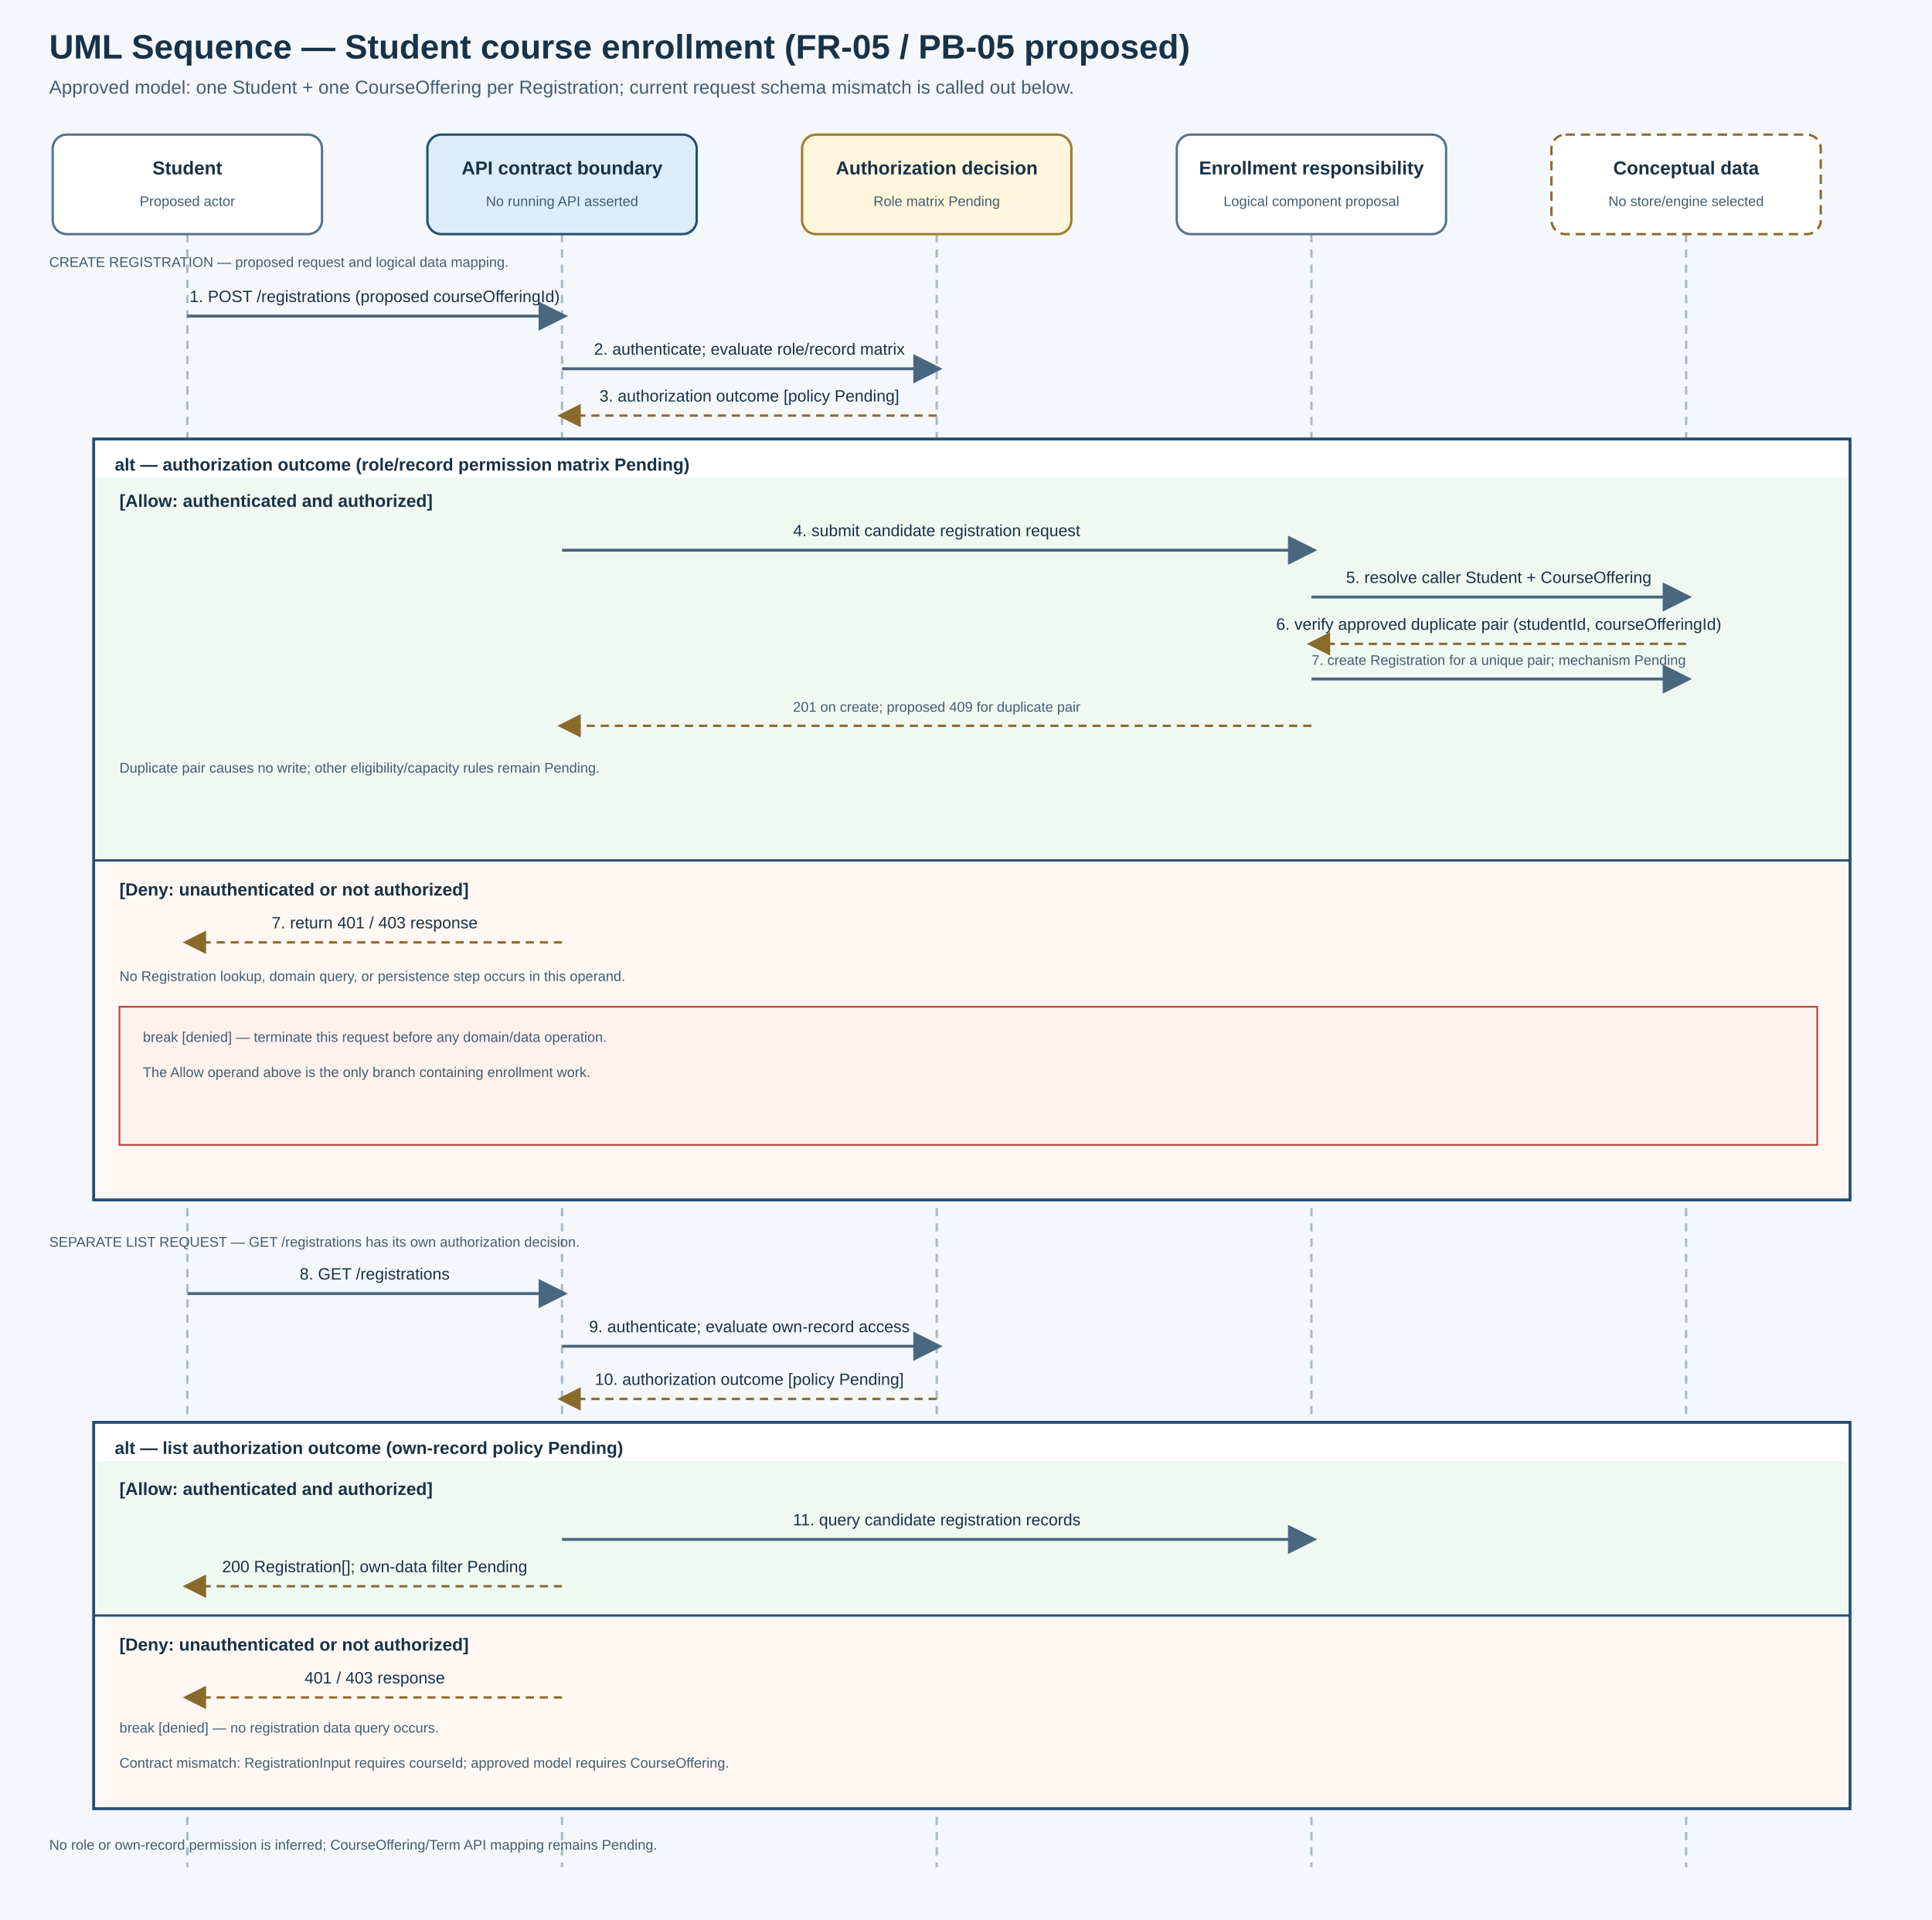
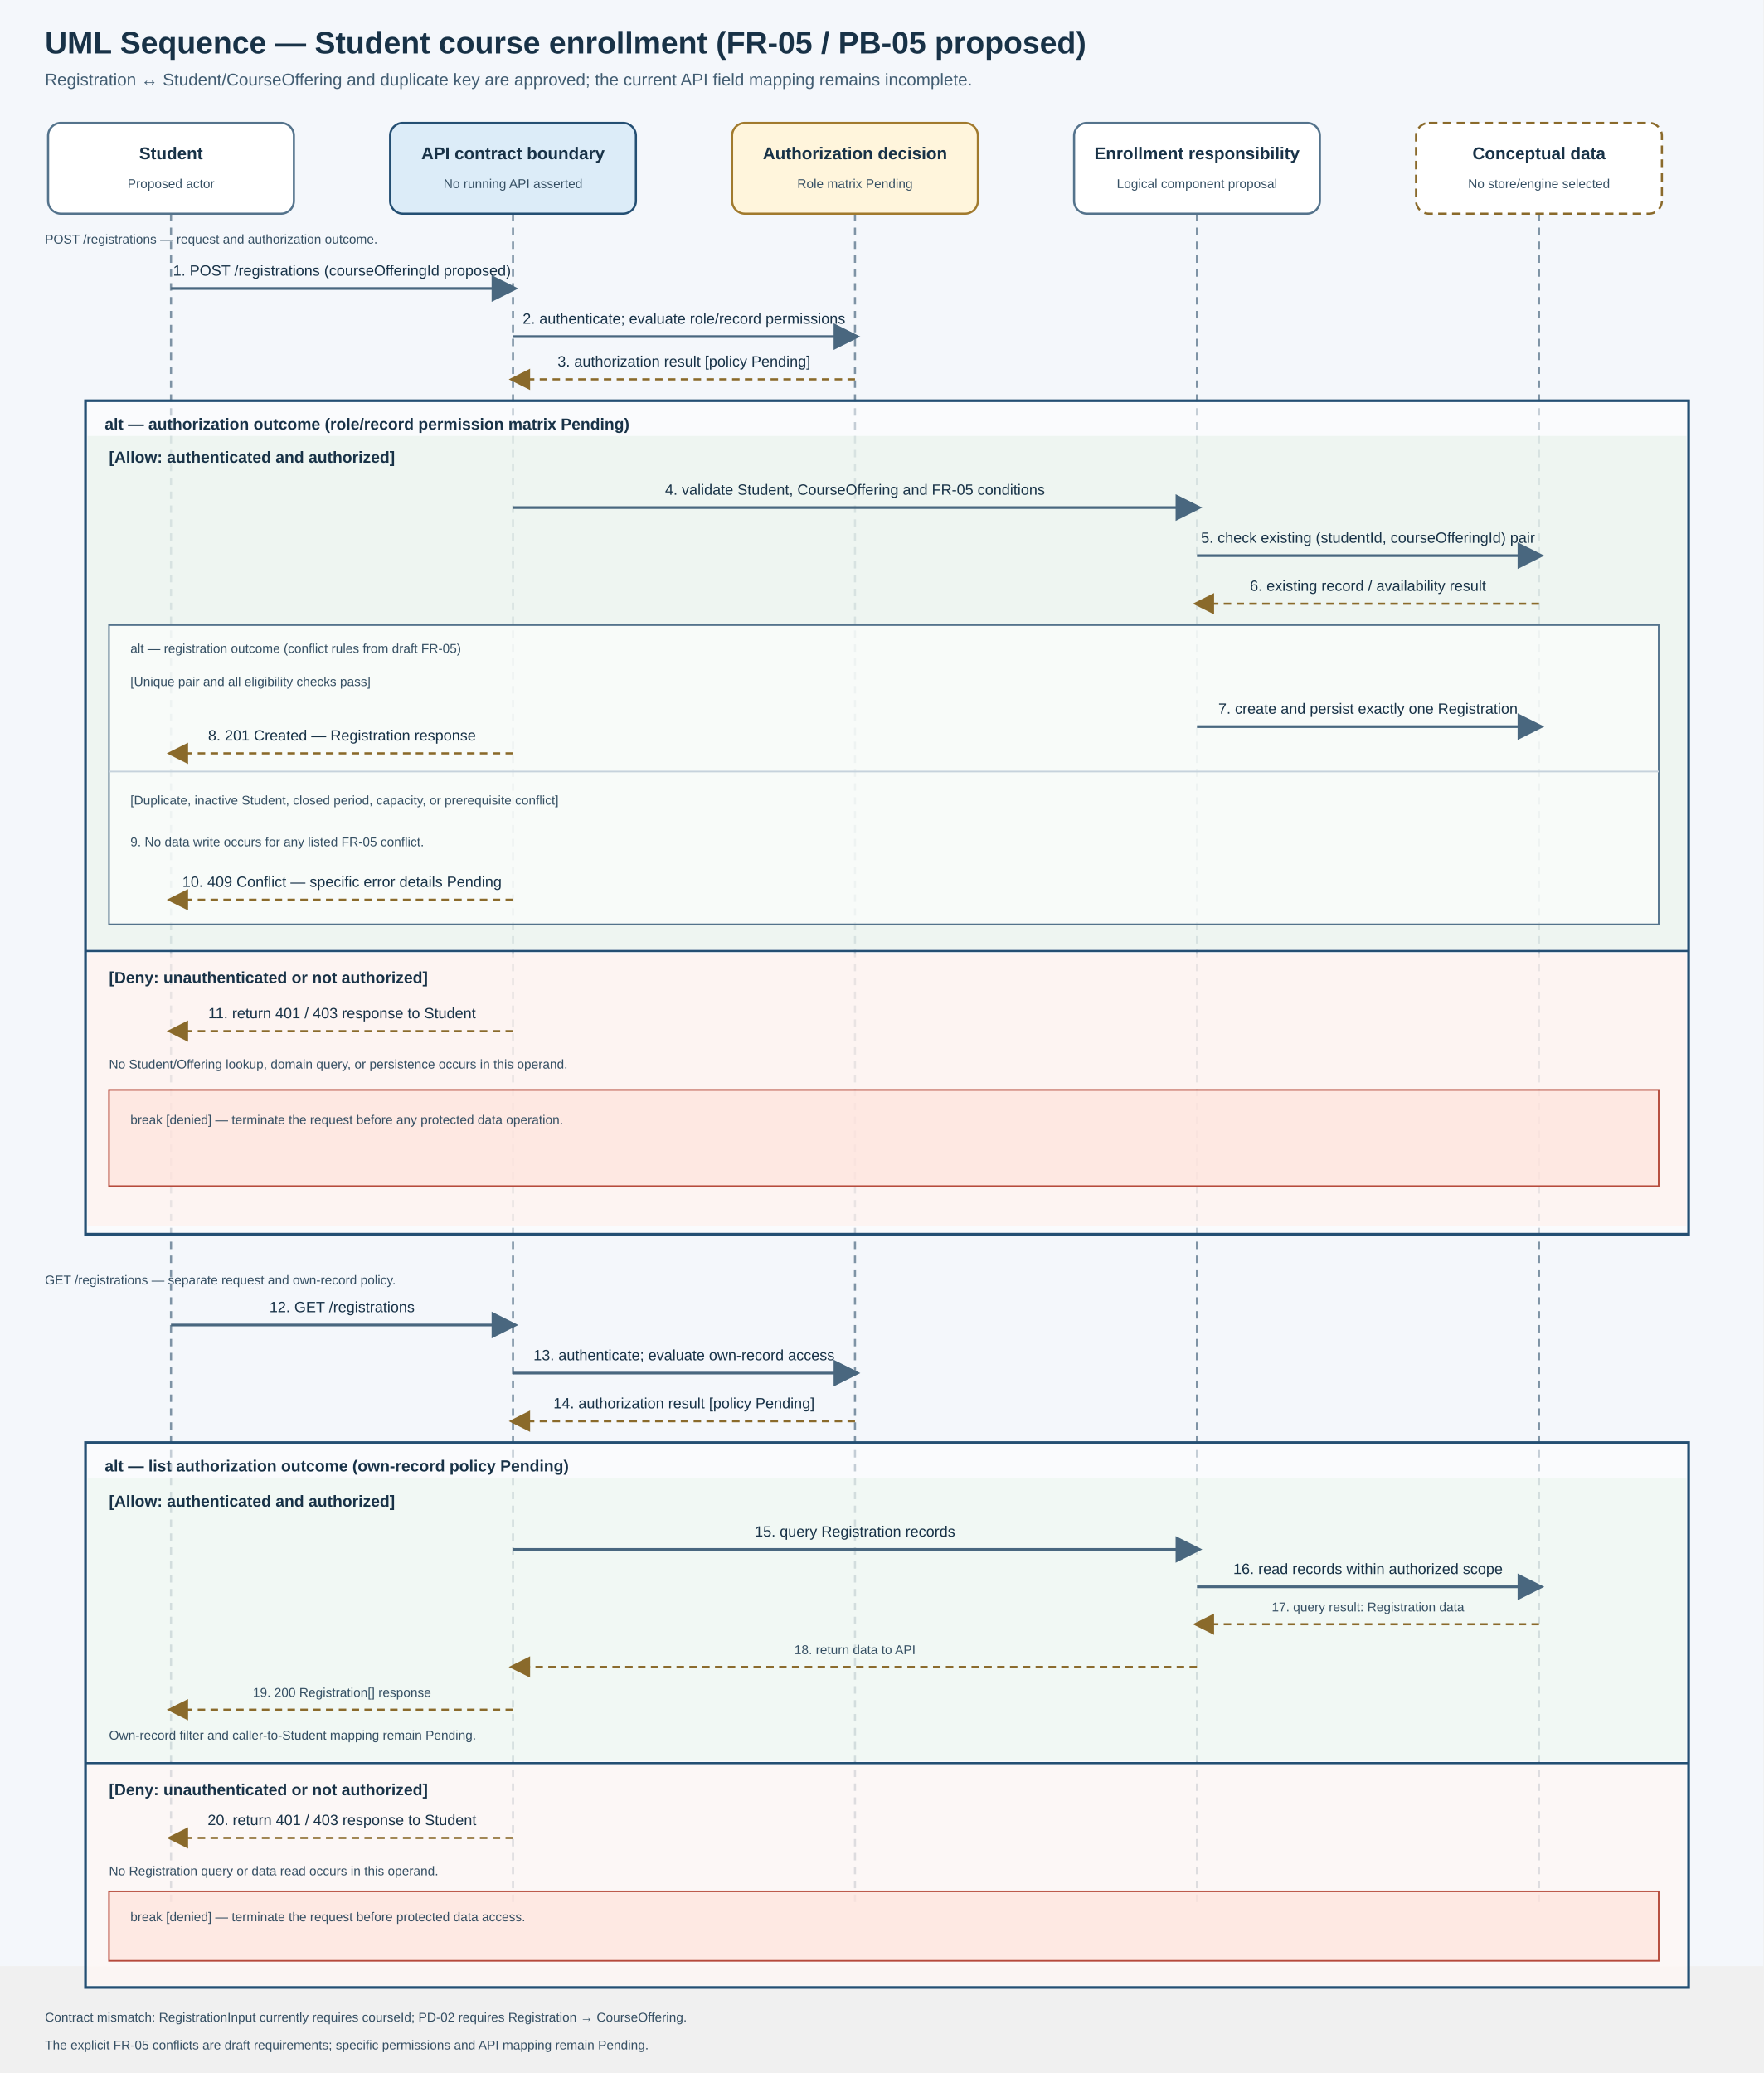
- <svg xmlns="http://www.w3.org/2000/svg" width="1650" height="1640" viewBox="0 0 1650 1640" role="img" aria-labelledby="title description">
+ <svg xmlns="http://www.w3.org/2000/svg" width="1650" height="1940" viewBox="0 0 1650 1940" role="img" aria-labelledby="title description">
  <defs>
    <marker id="msg" markerWidth="10" markerHeight="10" refX="8" refY="5" orient="auto">
      <path d="M0,0 L10,5 L0,10 z" fill="#49677f" />
    </marker>
    <marker id="reply" markerWidth="10" markerHeight="10" refX="8" refY="5" orient="auto">
      <path d="M0,0 L10,5 L0,10 z" fill="#8a6a2b" />
    </marker>
    <style>
      text { font-family: Arial, Helvetica, sans-serif; fill: #183247; }
      .title { font-size: 29px; font-weight: 700; }
      .subtitle { font-size: 16px; fill: #425d72; }
      .part { font-size: 16px; font-weight: 700; }
      .msg { font-size: 14px; }
      .frame { font-size: 15px; font-weight: 700; }
-       .small { font-size: 12px; fill: #425d72; }
+       .small { font-size: 12px; fill: #354f63; }
    </style>
  </defs>
-   <rect width="1650" height="1640" fill="#f4f7fb" />
+   <rect width="1650" height="1840" fill="#f4f7fb" />
  <text class="title" x="42" y="50">UML Sequence — Student course enrollment (FR-05 / PB-05 proposed)</text>
-   <text class="subtitle" x="42" y="80">Approved model: one Student + one CourseOffering per Registration; current request schema mismatch is called out below.</text>
-   <g stroke="#a9bac7" stroke-width="2" stroke-dasharray="7 6">
-     <path d="M160 200 V1595" />
-     <path d="M480 200 V1595" />
-     <path d="M800 200 V1595" />
-     <path d="M1120 200 V1595" />
-     <path d="M1440 200 V1595" />
+   <text class="subtitle" x="42" y="80">Registration ↔ Student/CourseOffering and duplicate key are approved; the current API field mapping remains incomplete.</text>
+   <g stroke="#71899b" stroke-width="2" stroke-dasharray="7 6" stroke-opacity="0.9">
+     <path d="M160 200 V1780" />
+     <path d="M480 200 V1780" />
+     <path d="M800 200 V1780" />
+     <path d="M1120 200 V1780" />
+     <path d="M1440 200 V1780" />
  </g>
  <g>
    <rect x="45" y="115" width="230" height="85" rx="12" fill="#ffffff" stroke="#54738c" stroke-width="2" />
    <text class="part" x="160" y="149" text-anchor="middle">Student</text>
    <text class="small" x="160" y="176" text-anchor="middle">Proposed actor</text>
    <rect x="365" y="115" width="230" height="85" rx="12" fill="#dcecf8" stroke="#244f73" stroke-width="2" />
    <text class="part" x="480" y="149" text-anchor="middle">API contract boundary</text>
    <text class="small" x="480" y="176" text-anchor="middle">No running API asserted</text>
    <rect x="685" y="115" width="230" height="85" rx="12" fill="#fff5dc" stroke="#a17a2d" stroke-width="2" />
    <text class="part" x="800" y="149" text-anchor="middle">Authorization decision</text>
    <text class="small" x="800" y="176" text-anchor="middle">Role matrix Pending</text>
    <rect x="1005" y="115" width="230" height="85" rx="12" fill="#ffffff" stroke="#54738c" stroke-width="2" />
    <text class="part" x="1120" y="149" text-anchor="middle">Enrollment responsibility</text>
    <text class="small" x="1120" y="176" text-anchor="middle">Logical component proposal</text>
    <rect x="1325" y="115" width="230" height="85" rx="12" fill="#ffffff" stroke="#8a6a2b" stroke-width="2" stroke-dasharray="8 5" />
    <text class="part" x="1440" y="149" text-anchor="middle">Conceptual data</text>
    <text class="small" x="1440" y="176" text-anchor="middle">No store/engine selected</text>
  </g>
-   <text class="small" x="42" y="228">CREATE REGISTRATION — proposed request and logical data mapping.</text>
+   <text class="small" x="42" y="228">POST /registrations — request and authorization outcome.</text>
  <path d="M160 270 H480" stroke="#49677f" stroke-width="2.5" marker-end="url(#msg)" />
-   <text class="msg" x="320" y="258" text-anchor="middle">1. POST /registrations (proposed courseOfferingId)</text>
+   <text class="msg" x="320" y="258" text-anchor="middle">1. POST /registrations (courseOfferingId proposed)</text>
  <path d="M480 315 H800" stroke="#49677f" stroke-width="2.5" marker-end="url(#msg)" />
-   <text class="msg" x="640" y="303" text-anchor="middle">2. authenticate; evaluate role/record matrix</text>
+   <text class="msg" x="640" y="303" text-anchor="middle">2. authenticate; evaluate role/record permissions</text>
  <path d="M800 355 H480" stroke="#8a6a2b" stroke-width="2" stroke-dasharray="7 5" marker-end="url(#reply)" />
-   <text class="msg" x="640" y="343" text-anchor="middle">3. authorization outcome [policy Pending]</text>
-   <rect x="80" y="375" width="1500" height="650" fill="#ffffff" stroke="#244f73" stroke-width="2.5" />
+   <text class="msg" x="640" y="343" text-anchor="middle">3. authorization result [policy Pending]</text>
+   <rect x="80" y="375" width="1500" height="780" fill="#ffffff" fill-opacity="0.54" stroke="#244f73" stroke-width="2.5" />
  <text class="frame" x="98" y="402">alt — authorization outcome (role/record permission matrix Pending)</text>
-   <path d="M80 735 H1580" stroke="#244f73" stroke-width="2" />
-   <rect x="82" y="408" width="1496" height="325" fill="#f0f8f2" />
+   <path d="M80 890 H1580" stroke="#244f73" stroke-width="2" />
+   <rect x="82" y="408" width="1496" height="480" fill="#e5f2e8" fill-opacity="0.58" />
  <text class="frame" x="102" y="433">[Allow: authenticated and authorized]</text>
-   <path d="M480 470 H1120" stroke="#49677f" stroke-width="2.5" marker-end="url(#msg)" />
-   <text class="msg" x="800" y="458" text-anchor="middle">4. submit candidate registration request</text>
-   <path d="M1120 510 H1440" stroke="#49677f" stroke-width="2.5" marker-end="url(#msg)" />
-   <text class="msg" x="1280" y="498" text-anchor="middle">5. resolve caller Student + CourseOffering</text>
-   <path d="M1440 550 H1120" stroke="#8a6a2b" stroke-width="2" stroke-dasharray="7 5" marker-end="url(#reply)" />
-   <text class="msg" x="1280" y="538" text-anchor="middle">6. verify approved duplicate pair (studentId, courseOfferingId)</text>
-   <path d="M1120 580 H1440" stroke="#49677f" stroke-width="2.5" marker-end="url(#msg)" />
-   <text class="small" x="1280" y="568" text-anchor="middle">7. create Registration for a unique pair; mechanism Pending</text>
-   <path d="M1120 620 H480" stroke="#8a6a2b" stroke-width="2" stroke-dasharray="7 5" marker-end="url(#reply)" />
-   <text class="small" x="800" y="608" text-anchor="middle">201 on create; proposed 409 for duplicate pair</text>
-   <text class="small" x="102" y="660">Duplicate pair causes no write; other eligibility/capacity rules remain Pending.</text>
-   <rect x="82" y="737" width="1496" height="286" fill="#fff7f3" />
-   <text class="frame" x="102" y="765">[Deny: unauthenticated or not authorized]</text>
-   <path d="M480 805 H160" stroke="#8a6a2b" stroke-width="2" stroke-dasharray="7 5" marker-end="url(#reply)" />
-   <text class="msg" x="320" y="793" text-anchor="middle">7. return 401 / 403 response</text>
-   <text class="small" x="102" y="838">No Registration lookup, domain query, or persistence step occurs in this operand.</text>
-   <rect x="102" y="860" width="1450" height="118" fill="#fff1ed" stroke="#b64b3c" stroke-width="1.5" />
-   <text class="small" x="122" y="890">break [denied] — terminate this request before any domain/data operation.</text>
-   <text class="small" x="122" y="920">The Allow operand above is the only branch containing enrollment work.</text>
-   <text class="small" x="42" y="1065">SEPARATE LIST REQUEST — GET /registrations has its own authorization decision.</text>
-   <path d="M160 1105 H480" stroke="#49677f" stroke-width="2.5" marker-end="url(#msg)" />
-   <text class="msg" x="320" y="1093" text-anchor="middle">8. GET /registrations</text>
-   <path d="M480 1150 H800" stroke="#49677f" stroke-width="2.5" marker-end="url(#msg)" />
-   <text class="msg" x="640" y="1138" text-anchor="middle">9. authenticate; evaluate own-record access</text>
-   <path d="M800 1195 H480" stroke="#8a6a2b" stroke-width="2" stroke-dasharray="7 5" marker-end="url(#reply)" />
-   <text class="msg" x="640" y="1183" text-anchor="middle">10. authorization outcome [policy Pending]</text>
-   <rect x="80" y="1215" width="1500" height="330" fill="#ffffff" stroke="#244f73" stroke-width="2.5" />
-   <text class="frame" x="98" y="1242">alt — list authorization outcome (own-record policy Pending)</text>
-   <path d="M80 1380 H1580" stroke="#244f73" stroke-width="2" />
-   <rect x="82" y="1248" width="1496" height="130" fill="#f0f8f2" />
-   <text class="frame" x="102" y="1277">[Allow: authenticated and authorized]</text>
-   <path d="M480 1315 H1120" stroke="#49677f" stroke-width="2.5" marker-end="url(#msg)" />
-   <text class="msg" x="800" y="1303" text-anchor="middle">11. query candidate registration records</text>
-   <path d="M480 1355 H160" stroke="#8a6a2b" stroke-width="2" stroke-dasharray="7 5" marker-end="url(#reply)" />
-   <text class="msg" x="320" y="1343" text-anchor="middle">200 Registration[]; own-data filter Pending</text>
-   <rect x="82" y="1382" width="1496" height="161" fill="#fff7f3" />
-   <text class="frame" x="102" y="1410">[Deny: unauthenticated or not authorized]</text>
-   <path d="M480 1450 H160" stroke="#8a6a2b" stroke-width="2" stroke-dasharray="7 5" marker-end="url(#reply)" />
-   <text class="msg" x="320" y="1438" text-anchor="middle">401 / 403 response</text>
-   <text class="small" x="102" y="1480">break [denied] — no registration data query occurs.</text>
-   <text class="small" x="102" y="1510">Contract mismatch: RegistrationInput requires courseId; approved model requires CourseOffering.</text>
-   <text class="small" x="42" y="1580">No role or own-record permission is inferred; CourseOffering/Term API mapping remains Pending.</text>
+   <path d="M480 475 H1120" stroke="#49677f" stroke-width="2.5" marker-end="url(#msg)" />
+   <text class="msg" x="800" y="463" text-anchor="middle">4. validate Student, CourseOffering and FR-05 conditions</text>
+   <path d="M1120 520 H1440" stroke="#49677f" stroke-width="2.5" marker-end="url(#msg)" />
+   <text class="msg" x="1280" y="508" text-anchor="middle">5. check existing (studentId, courseOfferingId) pair</text>
+   <path d="M1440 565 H1120" stroke="#8a6a2b" stroke-width="2" stroke-dasharray="7 5" marker-end="url(#reply)" />
+   <text class="msg" x="1280" y="553" text-anchor="middle">6. existing record / availability result</text>
+   <rect x="102" y="585" width="1450" height="280" fill="#ffffff" fill-opacity="0.58" stroke="#54738c" stroke-width="1.5" />
+   <text class="small" x="122" y="611">alt — registration outcome (conflict rules from draft FR-05)</text>
+   <path d="M102 722 H1552" stroke="#c6d2dc" stroke-width="1.5" />
+   <text class="small" x="122" y="642">[Unique pair and all eligibility checks pass]</text>
+   <path d="M1120 680 H1440" stroke="#49677f" stroke-width="2.5" marker-end="url(#msg)" />
+   <text class="msg" x="1280" y="668" text-anchor="middle">7. create and persist exactly one Registration</text>
+   <path d="M480 705 H160" stroke="#8a6a2b" stroke-width="2" stroke-dasharray="7 5" marker-end="url(#reply)" />
+   <text class="msg" x="320" y="693" text-anchor="middle">8. 201 Created — Registration response</text>
+   <text class="small" x="122" y="753">[Duplicate, inactive Student, closed period, capacity, or prerequisite conflict]</text>
+   <text class="small" x="122" y="792">9. No data write occurs for any listed FR-05 conflict.</text>
+   <path d="M480 842 H160" stroke="#8a6a2b" stroke-width="2" stroke-dasharray="7 5" marker-end="url(#reply)" />
+   <text class="msg" x="320" y="830" text-anchor="middle">10. 409 Conflict — specific error details Pending</text>
+   <rect x="82" y="892" width="1496" height="255" fill="#fff0ec" fill-opacity="0.62" />
+   <text class="frame" x="102" y="920">[Deny: unauthenticated or not authorized]</text>
+   <path d="M480 965 H160" stroke="#8a6a2b" stroke-width="2" stroke-dasharray="7 5" marker-end="url(#reply)" />
+   <text class="msg" x="320" y="953" text-anchor="middle">11. return 401 / 403 response to Student</text>
+   <text class="small" x="102" y="1000">No Student/Offering lookup, domain query, or persistence occurs in this operand.</text>
+   <rect x="102" y="1020" width="1450" height="90" fill="#ffe3dc" fill-opacity="0.72" stroke="#b64b3c" stroke-width="1.5" />
+   <text class="small" x="122" y="1052">break [denied] — terminate the request before any protected data operation.</text>
+   <text class="small" x="42" y="1202">GET /registrations — separate request and own-record policy.</text>
+   <path d="M160 1240 H480" stroke="#49677f" stroke-width="2.5" marker-end="url(#msg)" />
+   <text class="msg" x="320" y="1228" text-anchor="middle">12. GET /registrations</text>
+   <path d="M480 1285 H800" stroke="#49677f" stroke-width="2.5" marker-end="url(#msg)" />
+   <text class="msg" x="640" y="1273" text-anchor="middle">13. authenticate; evaluate own-record access</text>
+   <path d="M800 1330 H480" stroke="#8a6a2b" stroke-width="2" stroke-dasharray="7 5" marker-end="url(#reply)" />
+   <text class="msg" x="640" y="1318" text-anchor="middle">14. authorization result [policy Pending]</text>
+   <rect x="80" y="1350" width="1500" height="510" fill="#ffffff" fill-opacity="0.54" stroke="#244f73" stroke-width="2.5" />
+   <text class="frame" x="98" y="1377">alt — list authorization outcome (own-record policy Pending)</text>
+   <path d="M80 1650 H1580" stroke="#244f73" stroke-width="2" />
+   <rect x="82" y="1383" width="1496" height="265" fill="#e5f2e8" fill-opacity="0.42" />
+   <text class="frame" x="102" y="1410">[Allow: authenticated and authorized]</text>
+   <path d="M480 1450 H1120" stroke="#49677f" stroke-width="2.5" marker-end="url(#msg)" />
+   <text class="msg" x="800" y="1438" text-anchor="middle">15. query Registration records</text>
+   <path d="M1120 1485 H1440" stroke="#49677f" stroke-width="2.5" marker-end="url(#msg)" />
+   <text class="msg" x="1280" y="1473" text-anchor="middle">16. read records within authorized scope</text>
+   <path d="M1440 1520 H1120" stroke="#8a6a2b" stroke-width="2" stroke-dasharray="7 5" marker-end="url(#reply)" />
+   <text class="small" x="1280" y="1508" text-anchor="middle">17. query result: Registration data</text>
+   <path d="M1120 1560 H480" stroke="#8a6a2b" stroke-width="2" stroke-dasharray="7 5" marker-end="url(#reply)" />
+   <text class="small" x="800" y="1548" text-anchor="middle">18. return data to API</text>
+   <path d="M480 1600 H160" stroke="#8a6a2b" stroke-width="2" stroke-dasharray="7 5" marker-end="url(#reply)" />
+   <text class="small" x="320" y="1588" text-anchor="middle">19. 200 Registration[] response</text>
+   <text class="small" x="102" y="1628">Own-record filter and caller-to-Student mapping remain Pending.</text>
+   <rect x="82" y="1652" width="1496" height="206" fill="#fff0ec" fill-opacity="0.42" />
+   <text class="frame" x="102" y="1680">[Deny: unauthenticated or not authorized]</text>
+   <path d="M480 1720 H160" stroke="#8a6a2b" stroke-width="2" stroke-dasharray="7 5" marker-end="url(#reply)" />
+   <text class="msg" x="320" y="1708" text-anchor="middle">20. return 401 / 403 response to Student</text>
+   <text class="small" x="102" y="1755">No Registration query or data read occurs in this operand.</text>
+   <rect x="102" y="1770" width="1450" height="65" fill="#ffe3dc" fill-opacity="0.72" stroke="#b64b3c" stroke-width="1.5" />
+   <text class="small" x="122" y="1798">break [denied] — terminate the request before protected data access.</text>
+   <text class="small" x="42" y="1892">Contract mismatch: RegistrationInput currently requires courseId; PD-02 requires Registration → CourseOffering.</text>
+   <text class="small" x="42" y="1918">The explicit FR-05 conflicts are draft requirements; specific permissions and API mapping remain Pending.</text>
</svg>
